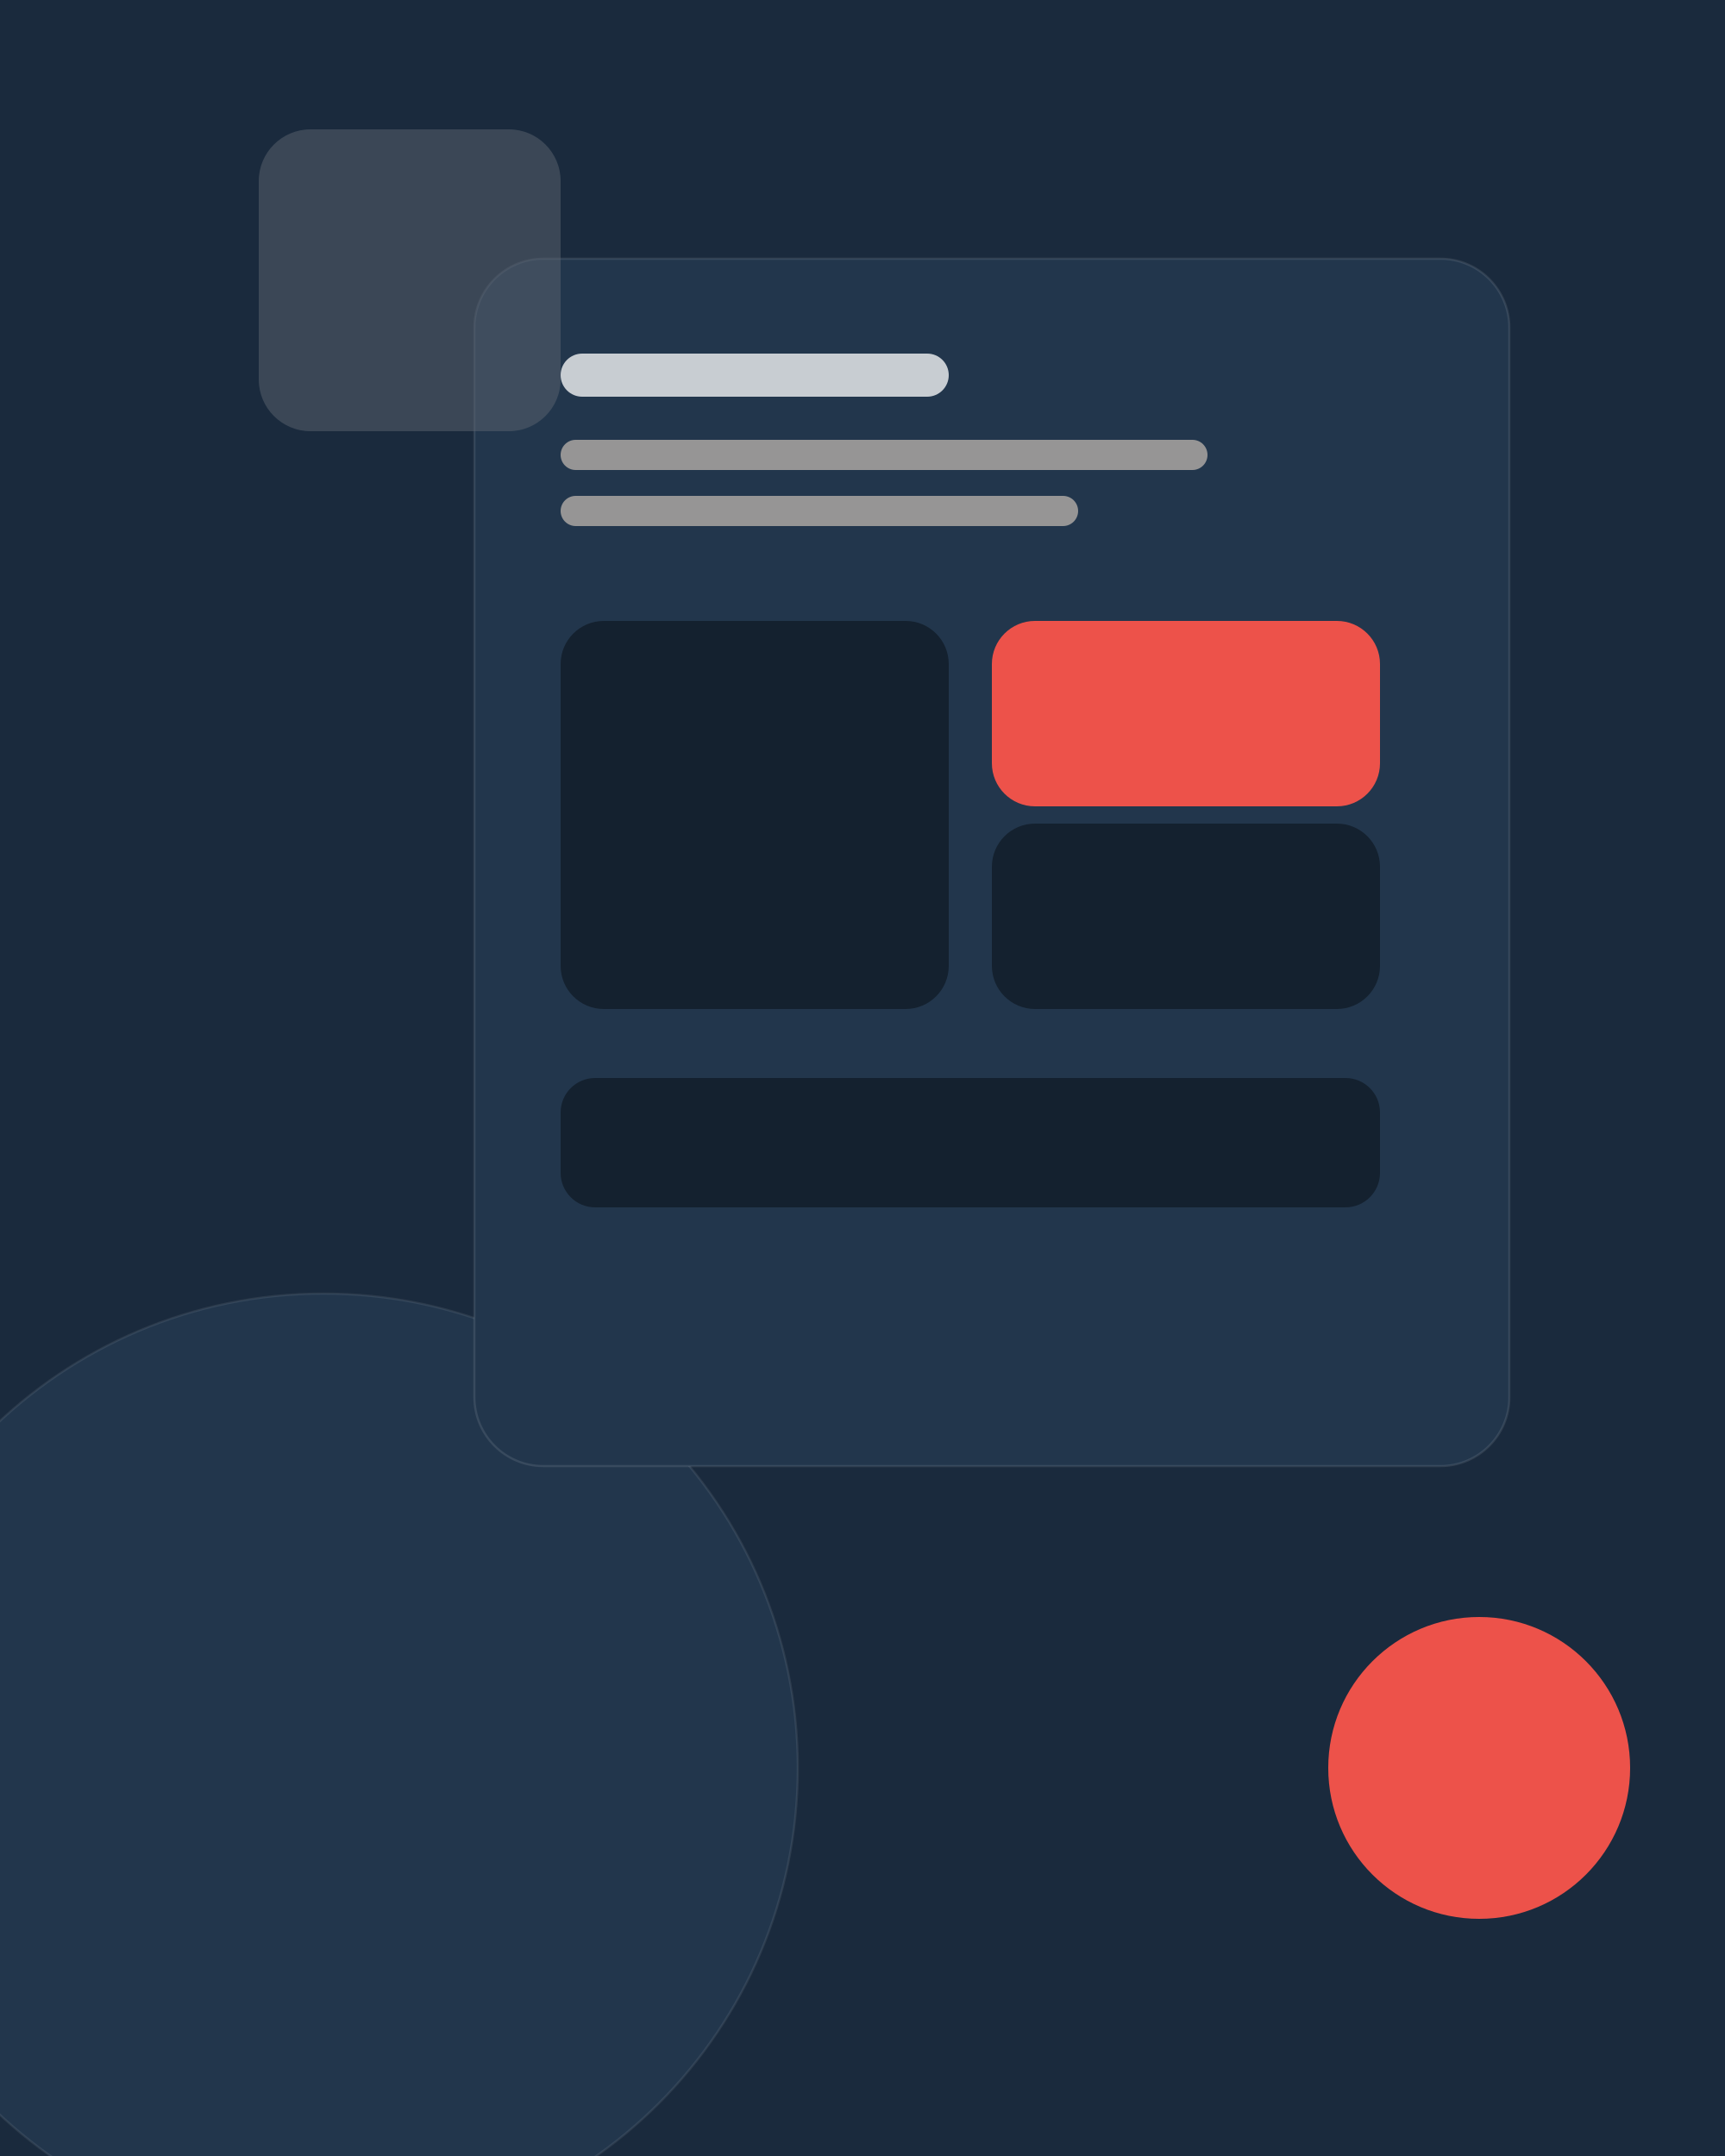
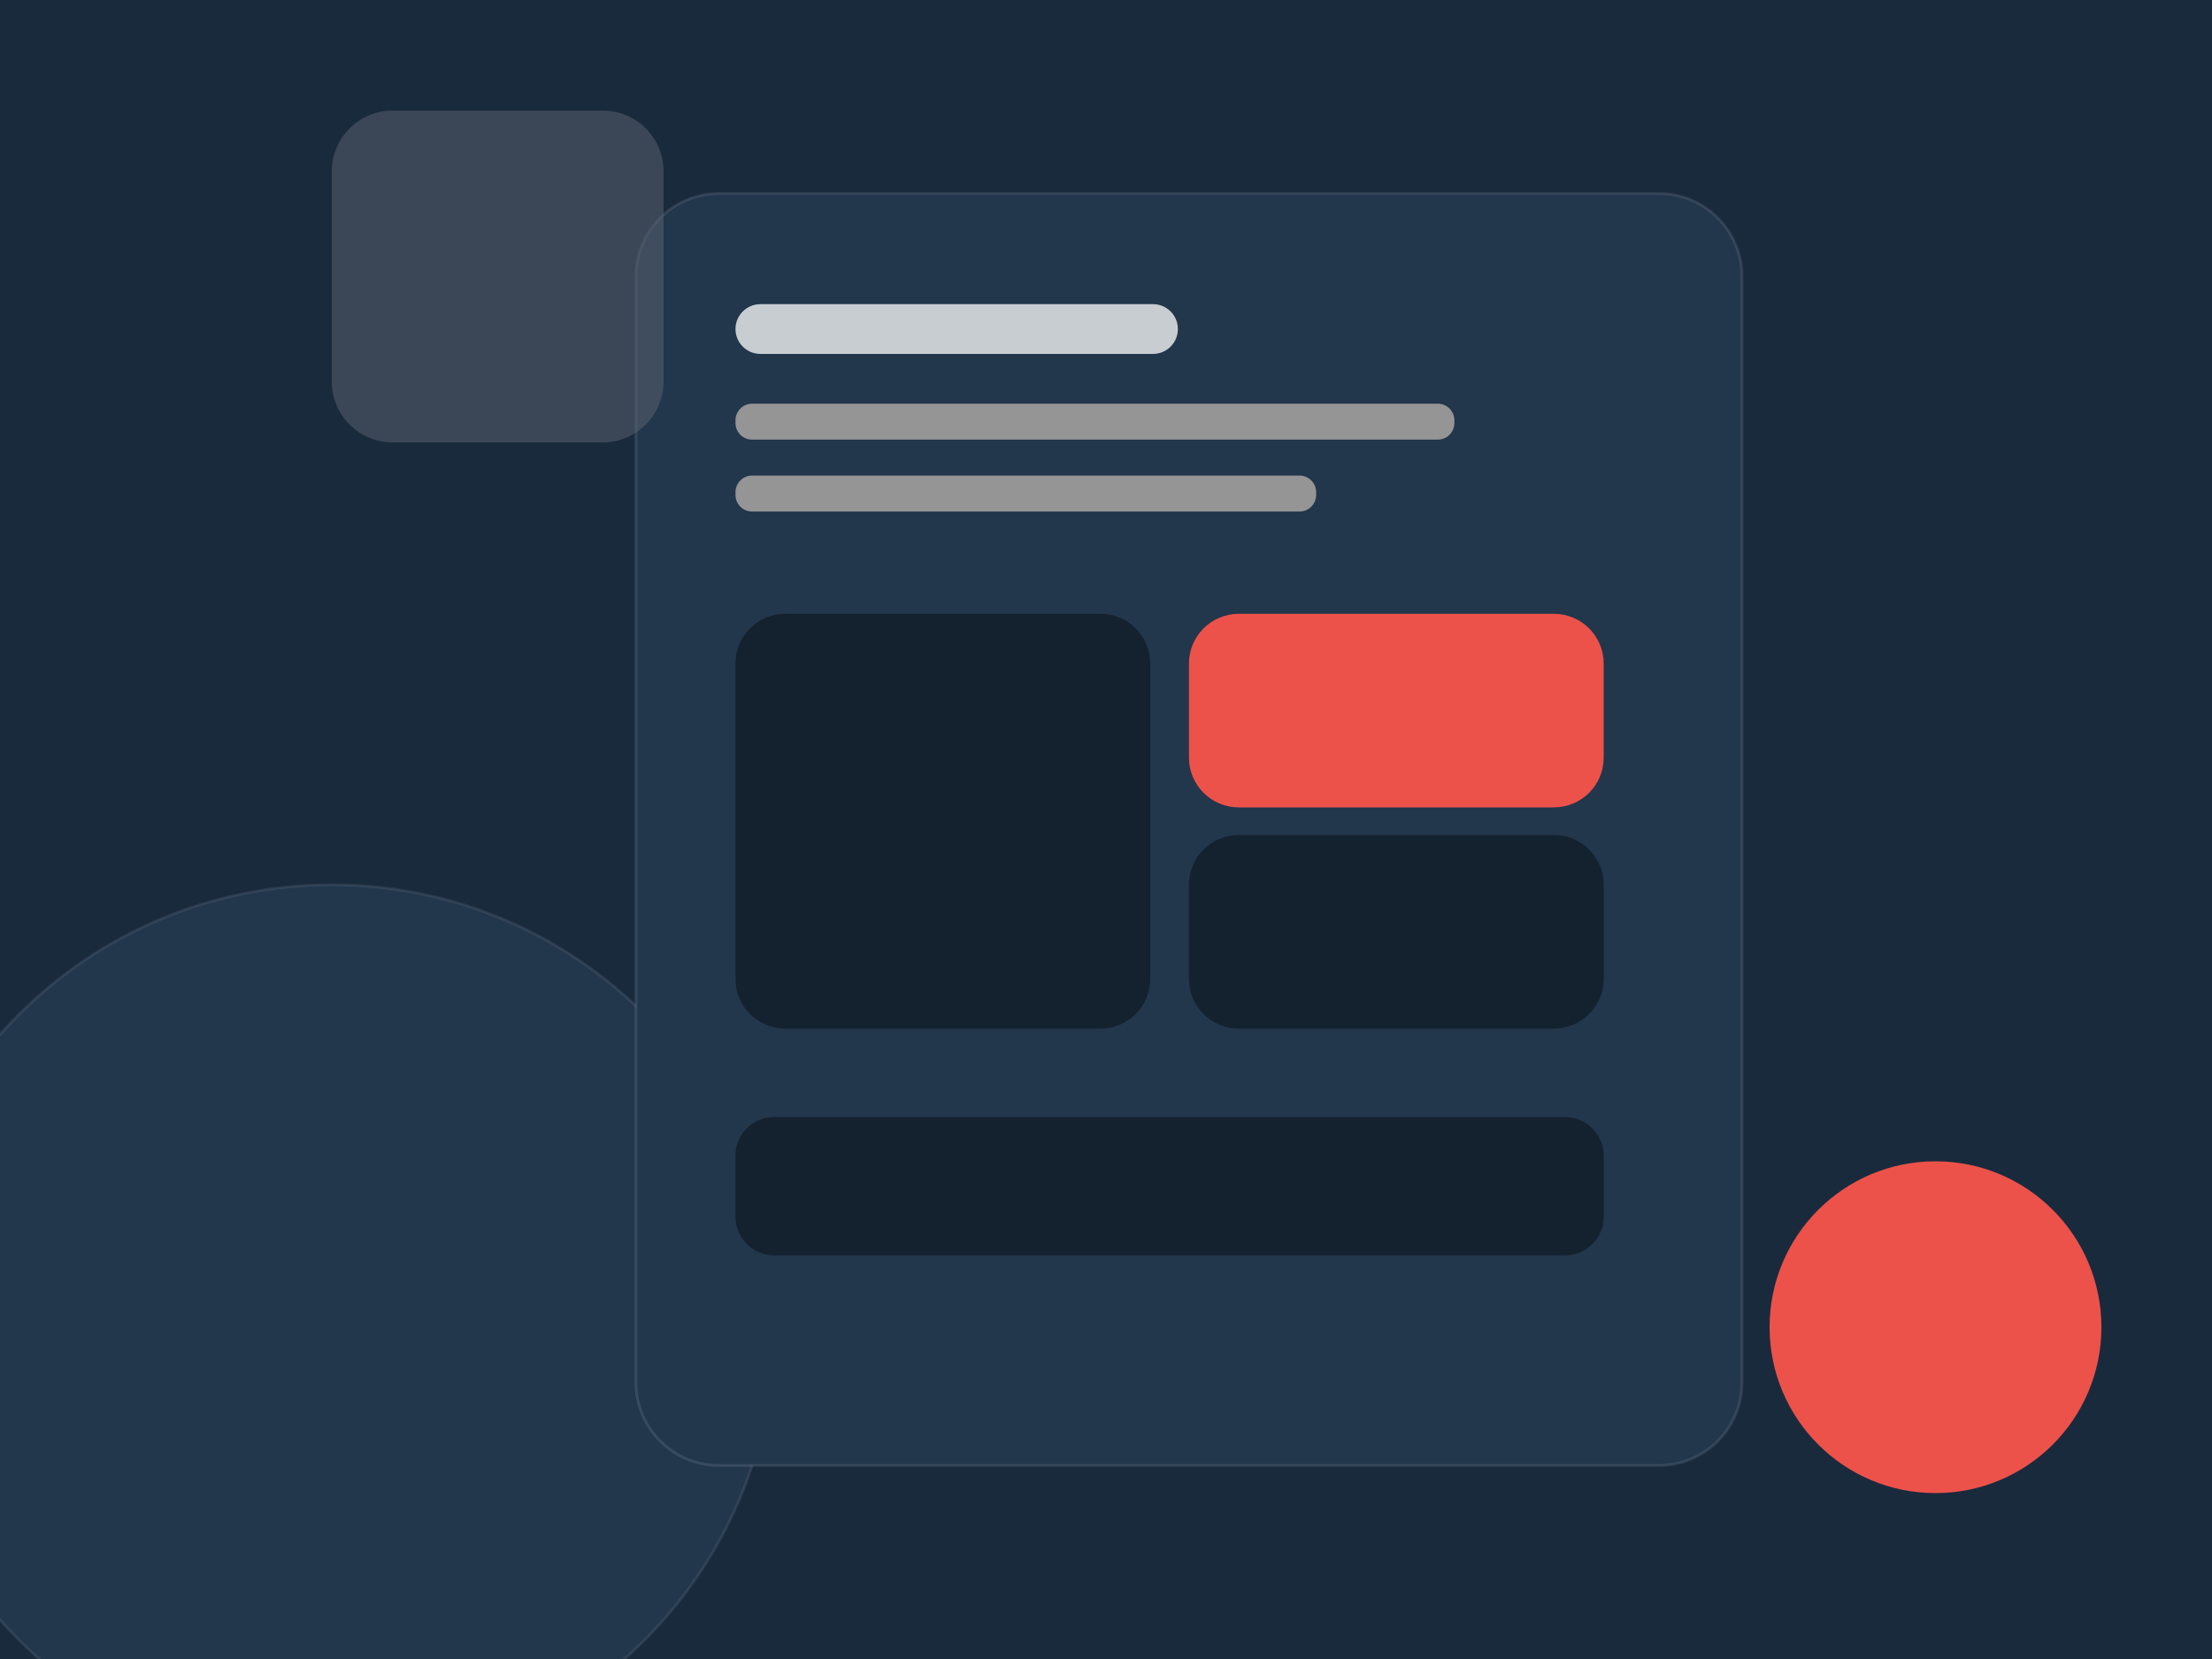
- <svg xmlns="http://www.w3.org/2000/svg" viewBox="0 0 800 1000" role="img" aria-label="Abstract geometric composition of nested rounded cards and a large coral circle representing the Loopline developer tools website project">
-   <rect width="800" height="1000" fill="#1A2A3D" />
-   <circle cx="150" cy="820" r="220" fill="#22364C" />
-   <circle cx="150" cy="820" r="220" fill="none" stroke="#FFFFFF" stroke-opacity="0.08" />
-   <rect x="220" y="120" width="480" height="560" rx="32" fill="#22364C" stroke="#FFFFFF" stroke-opacity="0.1" />
-   <rect x="260" y="164" width="180" height="20" rx="10" fill="#FFFFFF" opacity="0.75" />
-   <rect x="260" y="204" width="300" height="14" rx="7" fill="#969595" />
-   <rect x="260" y="230" width="240" height="14" rx="7" fill="#969595" />
-   <rect x="260" y="288" width="180" height="180" rx="20" fill="#14212F" />
-   <rect x="460" y="288" width="180" height="86" rx="20" fill="#ED524A" />
-   <rect x="460" y="382" width="180" height="86" rx="20" fill="#14212F" />
-   <rect x="260" y="500" width="380" height="60" rx="16" fill="#14212F" />
-   <circle cx="686" cy="820" r="70" fill="#ED524A" />
-   <rect x="120" y="60" width="140" height="140" rx="24" fill="#5B646F" opacity="0.5" />
+ <svg xmlns="http://www.w3.org/2000/svg" viewBox="0 0 800 600" role="img" aria-label="Abstract geometric composition of nested rounded cards and a large coral circle representing the Loopline developer tools website project">
+   <rect width="800" height="600" fill="#1A2A3D" />
+   <circle cx="120" cy="480" r="160" fill="#22364C" />
+   <circle cx="120" cy="480" r="160" fill="none" stroke="#FFFFFF" stroke-opacity="0.08" />
+   <rect x="230" y="70" width="400" height="460" rx="30" fill="#22364C" stroke="#FFFFFF" stroke-opacity="0.1" />
+   <rect x="266" y="110" width="160" height="18" rx="9" fill="#FFFFFF" opacity="0.75" />
+   <rect x="266" y="146" width="260" height="13" rx="6" fill="#969595" />
+   <rect x="266" y="172" width="210" height="13" rx="6" fill="#969595" />
+   <rect x="266" y="222" width="150" height="150" rx="18" fill="#14212F" />
+   <rect x="430" y="222" width="150" height="70" rx="18" fill="#ED524A" />
+   <rect x="430" y="302" width="150" height="70" rx="18" fill="#14212F" />
+   <rect x="266" y="404" width="314" height="50" rx="14" fill="#14212F" />
+   <circle cx="700" cy="480" r="60" fill="#ED524A" />
+   <rect x="120" y="40" width="120" height="120" rx="22" fill="#5B646F" opacity="0.5" />
</svg>
